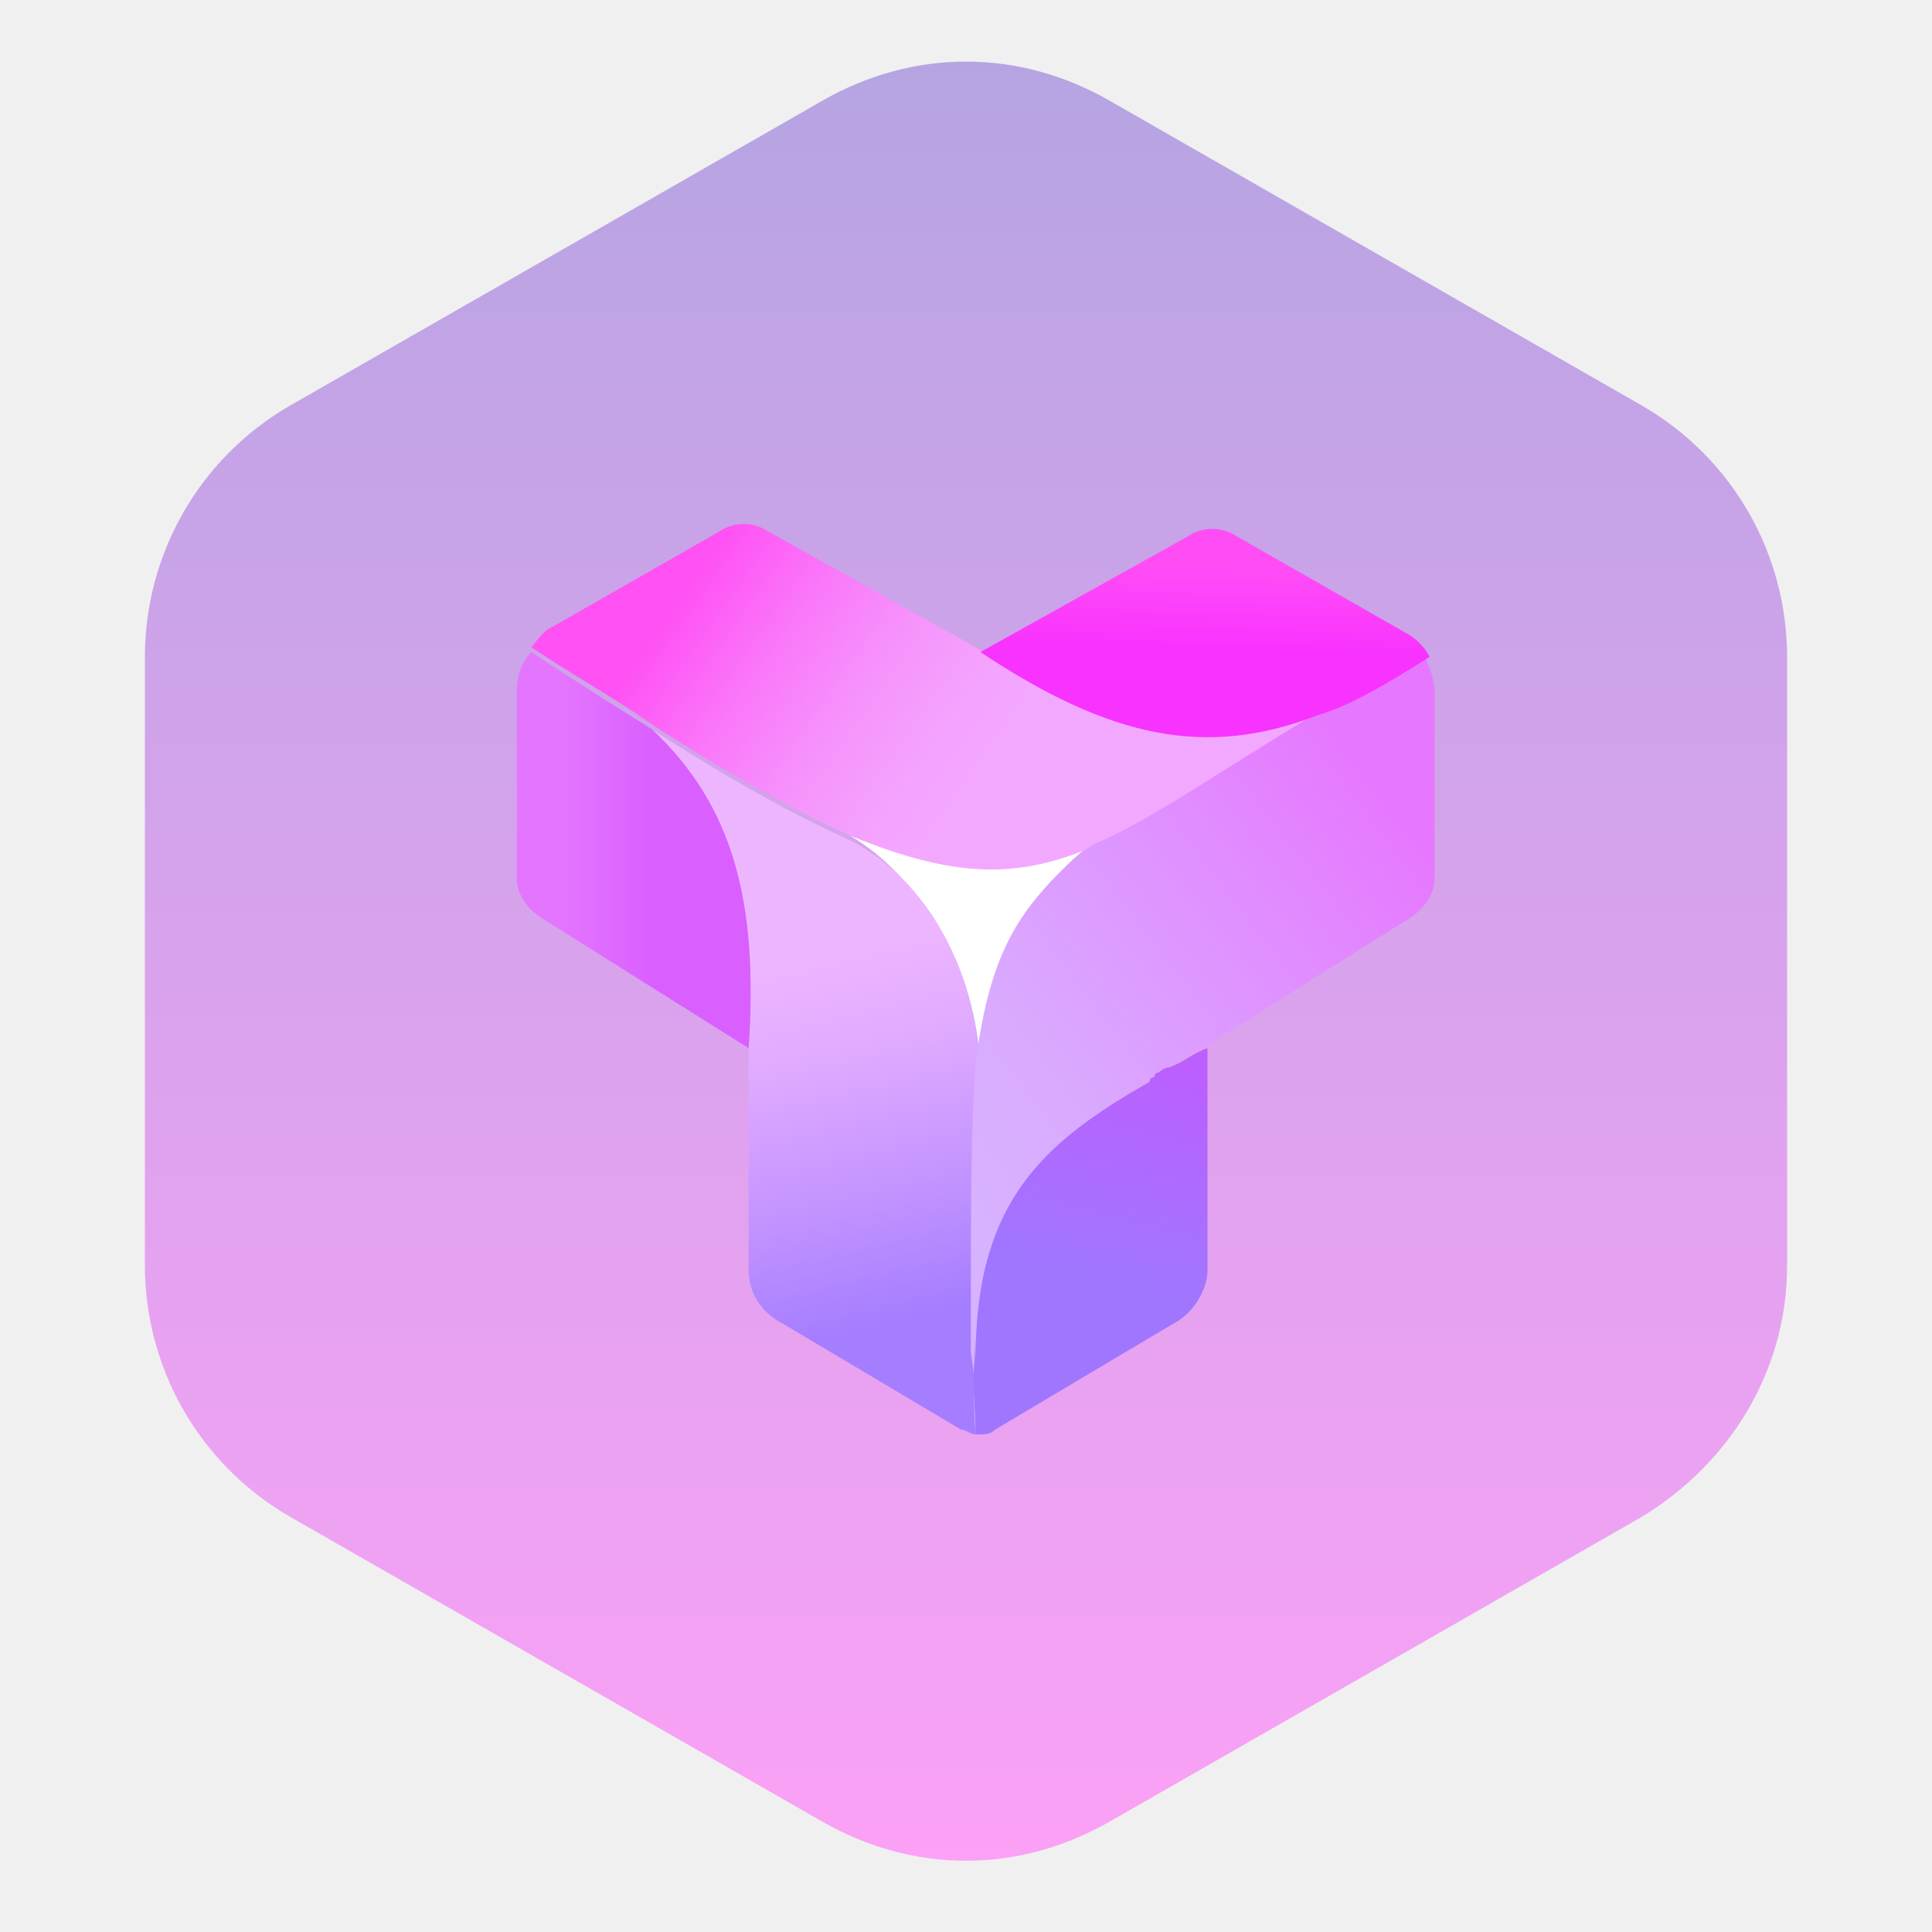
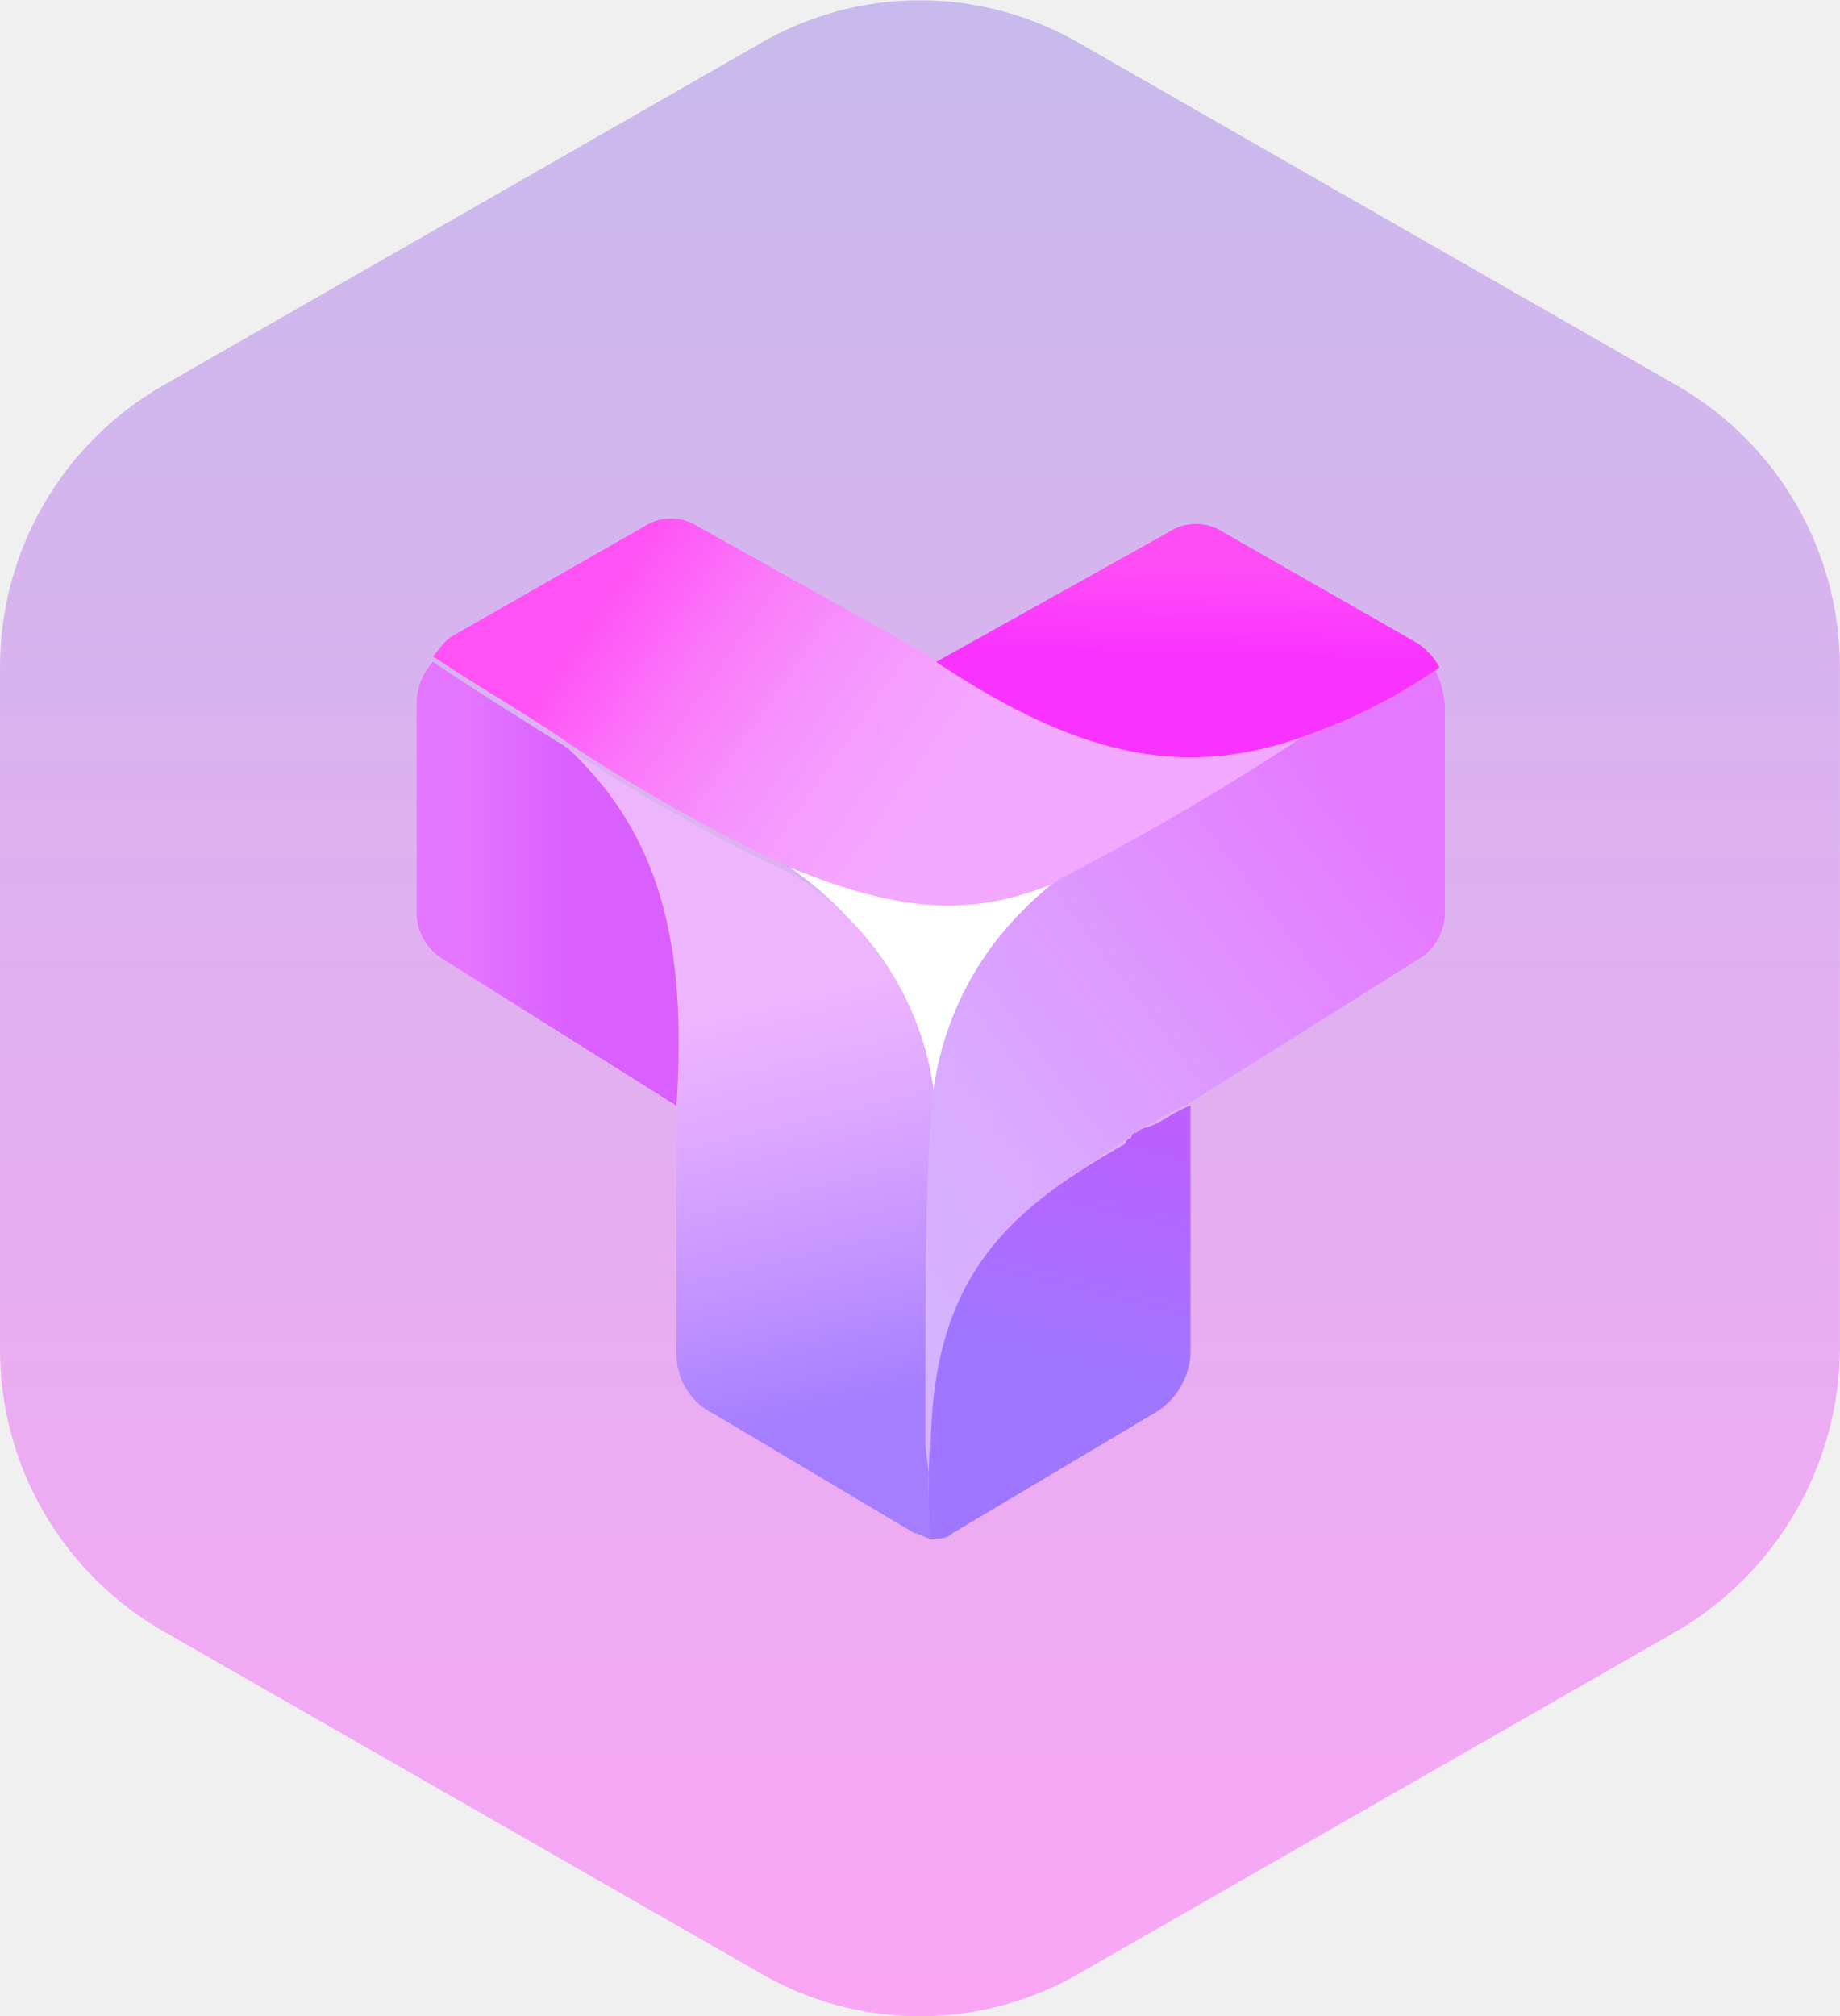
- <svg xmlns="http://www.w3.org/2000/svg" version="1.1" id="Layer_1" x="0px" y="0px" viewBox="0 0 40 40" style="enable-background:new 0 0 40 40;" xml:space="preserve">
-   <style type="text/css">
- 	.st0{fill:url(#SVGID_1_);}
- 	.st1{fill:#FFFFFF;}
- 	.st2{fill:url(#SVGID_2_);}
- 	.st3{fill:url(#SVGID_3_);}
- 	.st4{fill:url(#SVGID_4_);}
- 	.st5{fill:url(#SVGID_5_);}
- 	.st6{fill:url(#SVGID_6_);}
- 	.st7{fill:url(#SVGID_7_);}
- </style>
-   <linearGradient id="SVGID_1_" gradientUnits="userSpaceOnUse" x1="257.317" y1="1819.178" x2="294.609" y2="1819.178" gradientTransform="matrix(0 1 1 0 -1799.178 -256.0419)">
-     <stop offset="1.198744e-03" style="stop-color:#B6A4E2" />
-     <stop offset="1" style="stop-color:#FBA1F6" />
-   </linearGradient>
-   <path class="st0" d="M37,26.2V13.6c0-2.1-1.1-4.1-3-5.2L23,2.1c-1.9-1.1-4.1-1.1-6,0L6,8.4c-1.9,1.1-3,3.1-3,5.2v12.6  c0,2.1,1.1,4.1,3,5.2l11,6.3c1.9,1.1,4.1,1.1,6,0l11-6.3C35.8,30.3,37,28.4,37,26.2z" />
-   <g>
-     <path class="st1" d="M17.6,17.3c0.3,0.1,0.6,0.2,0.9,0.3c1.3,0.4,2.7,0.5,4.2-0.2c-0.3,0.2-0.6,0.5-0.8,0.7c-1,1-1.4,2.3-1.6,3.9   C20,19.9,19.1,18.2,17.6,17.3z" />
-     <linearGradient id="SVGID_2_" gradientUnits="userSpaceOnUse" x1="12.075" y1="32.843" x2="23.818" y2="24.609" gradientTransform="matrix(1 0 0 -1 0 42)">
-       <stop offset="0.243" style="stop-color:#FF51F4" />
-       <stop offset="0.394" style="stop-color:#FA77F9" />
-       <stop offset="0.534" style="stop-color:#F692FC" />
-       <stop offset="0.657" style="stop-color:#F4A2FE" />
-       <stop offset="0.752" style="stop-color:#F3A8FF" />
+ <svg xmlns="http://www.w3.org/2000/svg" id="Layer_1" data-name="Layer 1" viewBox="0 0 34 37.25">
+   <defs>
+     <style>.cls-1{fill:url(#linear-gradient);}.cls-2{fill:#fff;}.cls-3{fill:url(#linear-gradient-2);}.cls-4{fill:url(#linear-gradient-3);}.cls-5{fill:url(#linear-gradient-4);}.cls-6{fill:url(#linear-gradient-5);}.cls-7{fill:url(#linear-gradient-6);}.cls-8{fill:url(#linear-gradient-7);}</style>
+     <linearGradient id="linear-gradient" x1="347.32" y1="-1687.18" x2="384.61" y2="-1687.18" gradientTransform="translate(-1667.18 -346.04) rotate(90)" gradientUnits="userSpaceOnUse">
+       <stop offset="0" stop-color="#c8baec" />
+       <stop offset="1" stop-color="#f9a6f4" />
    </linearGradient>
-     <path class="st2" d="M27.3,14.8c-2,1.2-3.4,2.2-4.6,2.7c-1.6,0.7-2.9,0.7-5.1-0.2l0,0c-1.1-0.5-2.4-1.2-4.1-2.3l0,0   c-0.7-0.5-1.6-1-2.5-1.6c0.1-0.1,0.2-0.3,0.4-0.4l3.5-2c0.3-0.2,0.7-0.2,1,0l4.3,2.4l0,0C23.1,15.2,25,15.7,27.3,14.8z" />
-     <linearGradient id="SVGID_3_" gradientUnits="userSpaceOnUse" x1="19.543" y1="11.046" x2="15.892" y2="26.303" gradientTransform="matrix(1 0 0 -1 0 42)">
-       <stop offset="0.238" style="stop-color:#A57DFF" />
-       <stop offset="0.401" style="stop-color:#C293FF" />
-       <stop offset="0.616" style="stop-color:#E2ACFF" />
-       <stop offset="0.735" style="stop-color:#EEB5FF" />
+     <linearGradient id="linear-gradient-2" x1="12.08" y1="759.14" x2="23.83" y2="767.38" gradientTransform="translate(0 -750)" gradientUnits="userSpaceOnUse">
+       <stop offset="0.24" stop-color="#ff51f4" />
+       <stop offset="0.39" stop-color="#fa77f9" />
+       <stop offset="0.53" stop-color="#f692fc" />
+       <stop offset="0.66" stop-color="#f4a2fe" />
+       <stop offset="0.75" stop-color="#f3a8ff" />
    </linearGradient>
-     <path class="st3" d="M20.2,29.7c0-0.6,0-1.1,0-1.6l0,0l0,0l0,0l0,0c0-0.1,0-0.2,0-0.2c0,0,0,0,0-0.1c0-0.1,0-0.1,0-0.2   c0-4,0-4.1,0.1-5.5c0,0,0,0,0,0c0,0,0,0,0,0c-0.1-2-1.1-3.9-2.7-4.7l0,0c-1.1-0.5-2.4-1.2-4.1-2.3c1.7,1.7,2.2,3.6,2,6.6v4.6   c0,0.5,0.3,0.9,0.7,1.1l3.7,2.2C20,29.6,20.1,29.7,20.2,29.7L20.2,29.7z" />
-     <linearGradient id="SVGID_4_" gradientUnits="userSpaceOnUse" x1="19.916" y1="17.243" x2="31.106" y2="25.783" gradientTransform="matrix(1 0 0 -1 0 42)">
-       <stop offset="0" style="stop-color:#D7B2FF" />
-       <stop offset="0.21" style="stop-color:#D9AAFF" />
-       <stop offset="0.544" style="stop-color:#DF92FF" />
-       <stop offset="0.847" style="stop-color:#E678FF" />
+     <linearGradient id="linear-gradient-3" x1="19.56" y1="780.95" x2="15.91" y2="765.69" gradientTransform="translate(0 -750)" gradientUnits="userSpaceOnUse">
+       <stop offset="0.24" stop-color="#a57dff" />
+       <stop offset="0.4" stop-color="#c293ff" />
+       <stop offset="0.62" stop-color="#e2acff" />
+       <stop offset="0.73" stop-color="#eeb5ff" />
    </linearGradient>
-     <path class="st4" d="M20.2,29.7L20.2,29.7c-0.3-3.9,1.1-5.8,3.5-7.3c0,0,0.1,0,0.1-0.1c0,0,0.1,0,0.1-0.1c0.1,0,0.2-0.1,0.2-0.1   c0.3-0.1,0.5-0.3,0.8-0.4l0,0l4.3-2.7c0.3-0.2,0.5-0.5,0.5-0.8v-3.9c0-0.2-0.1-0.5-0.2-0.7c-0.8,0.5-1.6,1-2.3,1.2   c-2,1.2-3.4,2.2-4.6,2.7c-1.5,1.2-2.1,2.2-2.4,4.5c0,0,0,0,0,0c0,0,0,0,0,0c-0.1,1.3-0.1,3-0.1,5.5c0,0.1,0,0.1,0,0.2   c0,0,0,0,0,0.1c0,0.1,0,0.2,0,0.2l0,0l0,0l0,0l0,0v0C20.2,28.6,20.2,29.1,20.2,29.7L20.2,29.7L20.2,29.7z" />
-     <linearGradient id="SVGID_5_" gradientUnits="userSpaceOnUse" x1="21.475" y1="10.747" x2="24.22" y2="22.058" gradientTransform="matrix(1 0 0 -1 0 42)">
-       <stop offset="0.429" style="stop-color:#A076FF" />
-       <stop offset="0.466" style="stop-color:#A374FF" />
-       <stop offset="0.825" style="stop-color:#BB5FFF" />
+     <linearGradient id="linear-gradient-4" x1="19.9" y1="774.74" x2="31.09" y2="766.2" gradientTransform="translate(0 -750)" gradientUnits="userSpaceOnUse">
+       <stop offset="0" stop-color="#d7b2ff" />
+       <stop offset="0.21" stop-color="#d9aaff" />
+       <stop offset="0.54" stop-color="#df92ff" />
+       <stop offset="0.85" stop-color="#e678ff" />
    </linearGradient>
-     <path class="st5" d="M20.2,29.7c0.2,0,0.3,0,0.4-0.1l3.7-2.2c0.4-0.2,0.7-0.7,0.7-1.1l0-4.6c-0.3,0.1-0.5,0.3-0.8,0.4   c-0.1,0-0.2,0.1-0.2,0.1c0,0-0.1,0-0.1,0.1c0,0-0.1,0-0.1,0.1c-2.1,1.2-3.6,2.4-3.6,5.7l0,0l0,0v0C20.1,28.6,20.2,29.1,20.2,29.7   C20.2,29.7,20.2,29.7,20.2,29.7z" />
-     <linearGradient id="SVGID_6_" gradientUnits="userSpaceOnUse" x1="25.042" y1="33.027" x2="24.854" y2="26.183" gradientTransform="matrix(1 0 0 -1 0 42)">
-       <stop offset="0.404" style="stop-color:#FF4DF6" />
-       <stop offset="0.652" style="stop-color:#F832FF" />
+     <linearGradient id="linear-gradient-5" x1="21.5" y1="781.26" x2="24.25" y2="769.95" gradientTransform="translate(0 -750)" gradientUnits="userSpaceOnUse">
+       <stop offset="0.43" stop-color="#a076ff" />
+       <stop offset="0.47" stop-color="#a374ff" />
+       <stop offset="0.82" stop-color="#bb5fff" />
    </linearGradient>
-     <path class="st6" d="M29.6,13.6c-0.8,0.5-1.6,1-2.3,1.2c-2.3,0.9-4.3,0.5-7-1.3l4.3-2.4c0.3-0.2,0.7-0.2,1,0l3.5,2   C29.3,13.2,29.5,13.4,29.6,13.6z" />
-     <linearGradient id="SVGID_7_" gradientUnits="userSpaceOnUse" x1="10.761" y1="24.447" x2="15.548" y2="24.447" gradientTransform="matrix(1 0 0 -1 0 42)">
-       <stop offset="0.188" style="stop-color:#E475FF" />
-       <stop offset="0.585" style="stop-color:#D95FFF" />
+     <linearGradient id="linear-gradient-6" x1="25.08" y1="758.97" x2="24.89" y2="765.82" gradientTransform="translate(0 -750)" gradientUnits="userSpaceOnUse">
+       <stop offset="0.4" stop-color="#ff4df6" />
+       <stop offset="0.65" stop-color="#f832ff" />
    </linearGradient>
-     <path class="st7" d="M15.5,21.7L11.2,19c-0.3-0.2-0.5-0.5-0.5-0.8v-3.9c0-0.3,0.1-0.6,0.3-0.8c0.9,0.6,1.7,1.1,2.5,1.6l0,0   C15.2,16.7,15.7,18.7,15.5,21.7z" />
-   </g>
+     <linearGradient id="linear-gradient-7" x1="10.76" y1="767.6" x2="15.55" y2="767.6" gradientTransform="translate(0 -750)" gradientUnits="userSpaceOnUse">
+       <stop offset="0.19" stop-color="#e475ff" />
+       <stop offset="0.59" stop-color="#d95fff" />
+     </linearGradient>
+   </defs>
+   <path class="cls-1" d="M37,26.2V13.6a6,6,0,0,0-3-5.2L23,2.1a5.87,5.87,0,0,0-6,0L6,8.4a6,6,0,0,0-3,5.2V26.2a6,6,0,0,0,3,5.2l11,6.3a5.87,5.87,0,0,0,6,0l11-6.3A6.09,6.09,0,0,0,37,26.2Z" transform="translate(-3 -1.27)" />
+   <path class="cls-2" d="M17.6,17.3l.9.3a5.6,5.6,0,0,0,4.2-.2,5.72,5.72,0,0,0-.8.7A6.29,6.29,0,0,0,20.3,22,6.26,6.26,0,0,0,17.6,17.3Z" transform="translate(-3 -1.27)" />
+   <path class="cls-3" d="M27.3,14.8a46.73,46.73,0,0,1-4.6,2.7c-1.6.7-2.9.7-5.1-.2h0A31.57,31.57,0,0,1,13.5,15h0c-.7-.5-1.6-1-2.5-1.6.1-.1.2-.3.4-.4l3.5-2a.91.91,0,0,1,1,0l4.3,2.4h0C23.1,15.2,25,15.7,27.3,14.8Z" transform="translate(-3 -1.27)" />
+   <path class="cls-4" d="M20.2,29.7V28.1h0v-.5c0-4,0-4.1.1-5.5h0a5.51,5.51,0,0,0-2.7-4.7h0a31.57,31.57,0,0,1-4.1-2.3c1.7,1.7,2.2,3.6,2,6.6v4.6a1.23,1.23,0,0,0,.7,1.1l3.7,2.2c.1,0,.2.1.3.1Z" transform="translate(-3 -1.27)" />
+   <path class="cls-5" d="M20.2,29.7h0c-.3-3.9,1.1-5.8,3.5-7.3a3980657295328.59,3980657295328.59,0,0,0,.2-.2.35.35,0,0,0,.2-.1c.3-.1.5-.3.8-.4h0L29.2,19a1,1,0,0,0,.5-.8V14.3a1.85,1.85,0,0,0-.2-.7,10.21,10.21,0,0,1-2.3,1.2,46.73,46.73,0,0,1-4.6,2.7A5.78,5.78,0,0,0,20.2,22h0c-.1,1.3-.1,3-.1,5.5V28h0a9.7,9.7,0,0,1,.1,1.7Z" transform="translate(-3 -1.27)" />
+   <path class="cls-6" d="M20.2,29.7c.2,0,.3,0,.4-.1l3.7-2.2a1.36,1.36,0,0,0,.7-1.1V21.7c-.3.1-.5.3-.8.4a.35.35,0,0,0-.2.1.1.1,0,0,0-.1.1.1.1,0,0,0-.1.1c-2.1,1.2-3.6,2.4-3.6,5.7h0a8.53,8.53,0,0,0,0,1.6Z" transform="translate(-3 -1.27)" />
+   <path class="cls-7" d="M29.6,13.6a10.21,10.21,0,0,1-2.3,1.2c-2.3.9-4.3.5-7-1.3l4.3-2.4a.91.91,0,0,1,1,0l3.5,2A1.21,1.21,0,0,1,29.6,13.6Z" transform="translate(-3 -1.27)" />
+   <path class="cls-8" d="M15.5,21.7,11.2,19a1,1,0,0,1-.5-.8V14.3a1.14,1.14,0,0,1,.3-.8c.9.6,1.7,1.1,2.5,1.6h0C15.2,16.7,15.7,18.7,15.5,21.7Z" transform="translate(-3 -1.27)" />
</svg>
